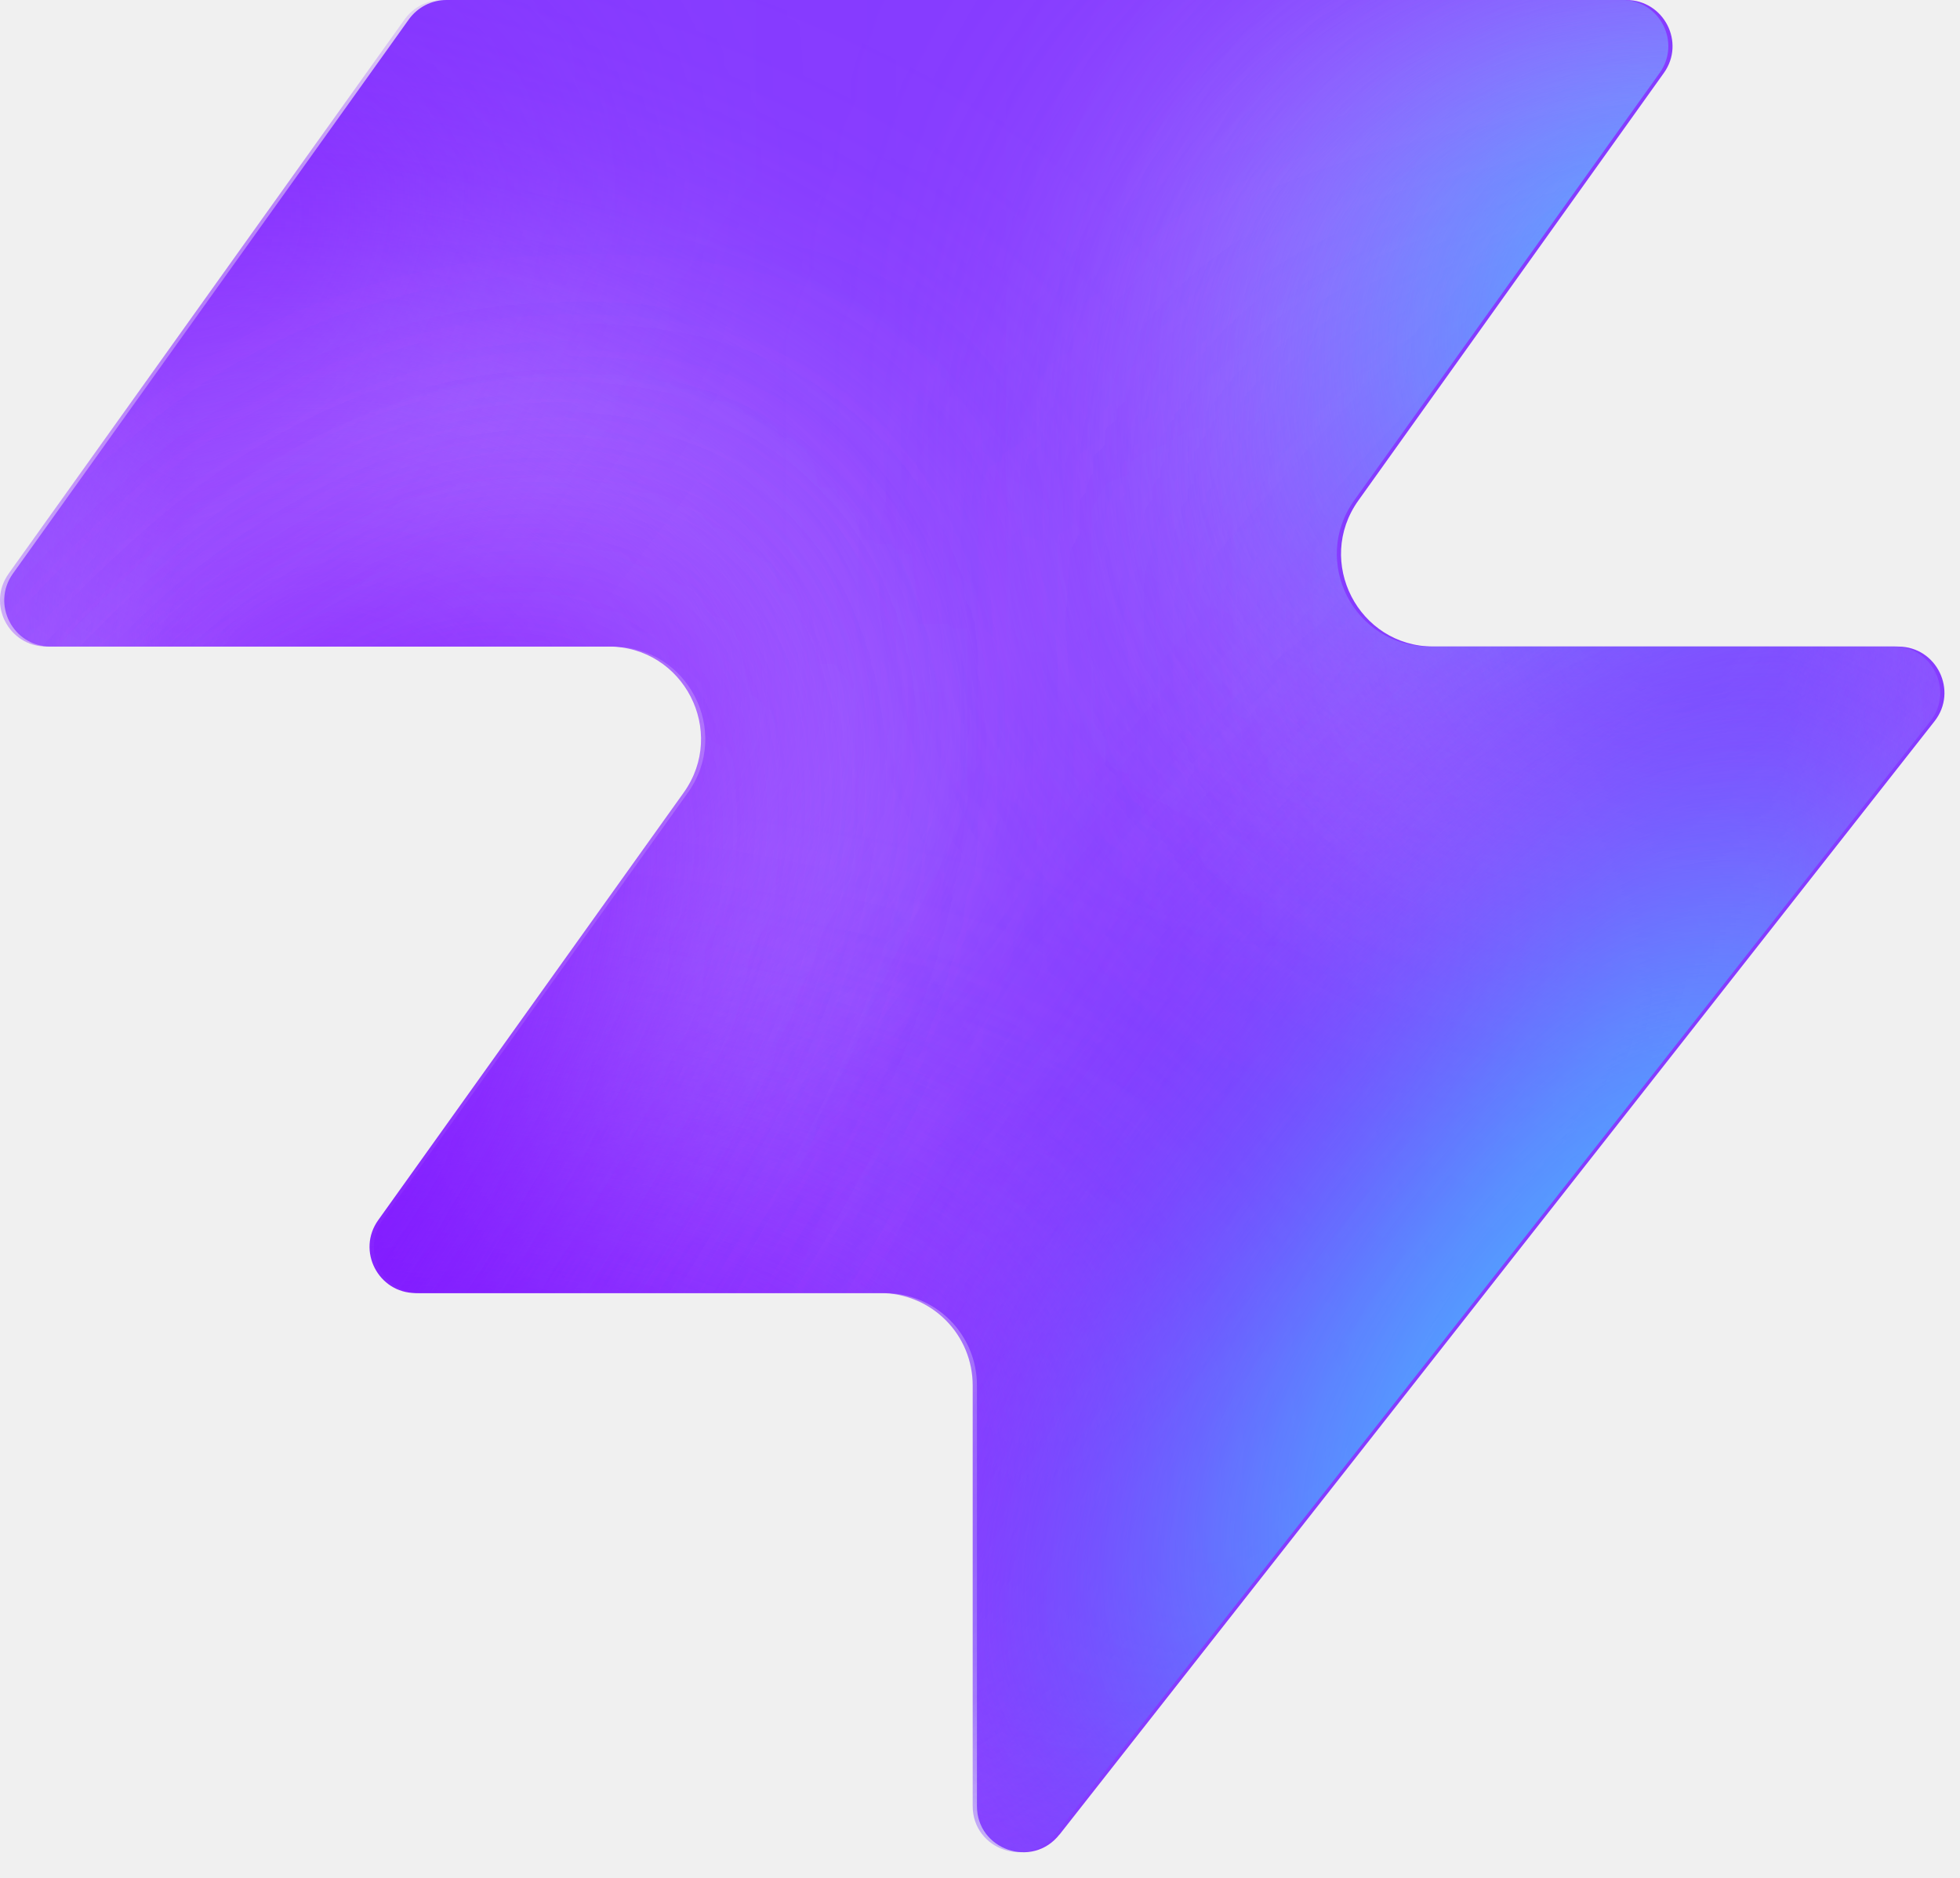
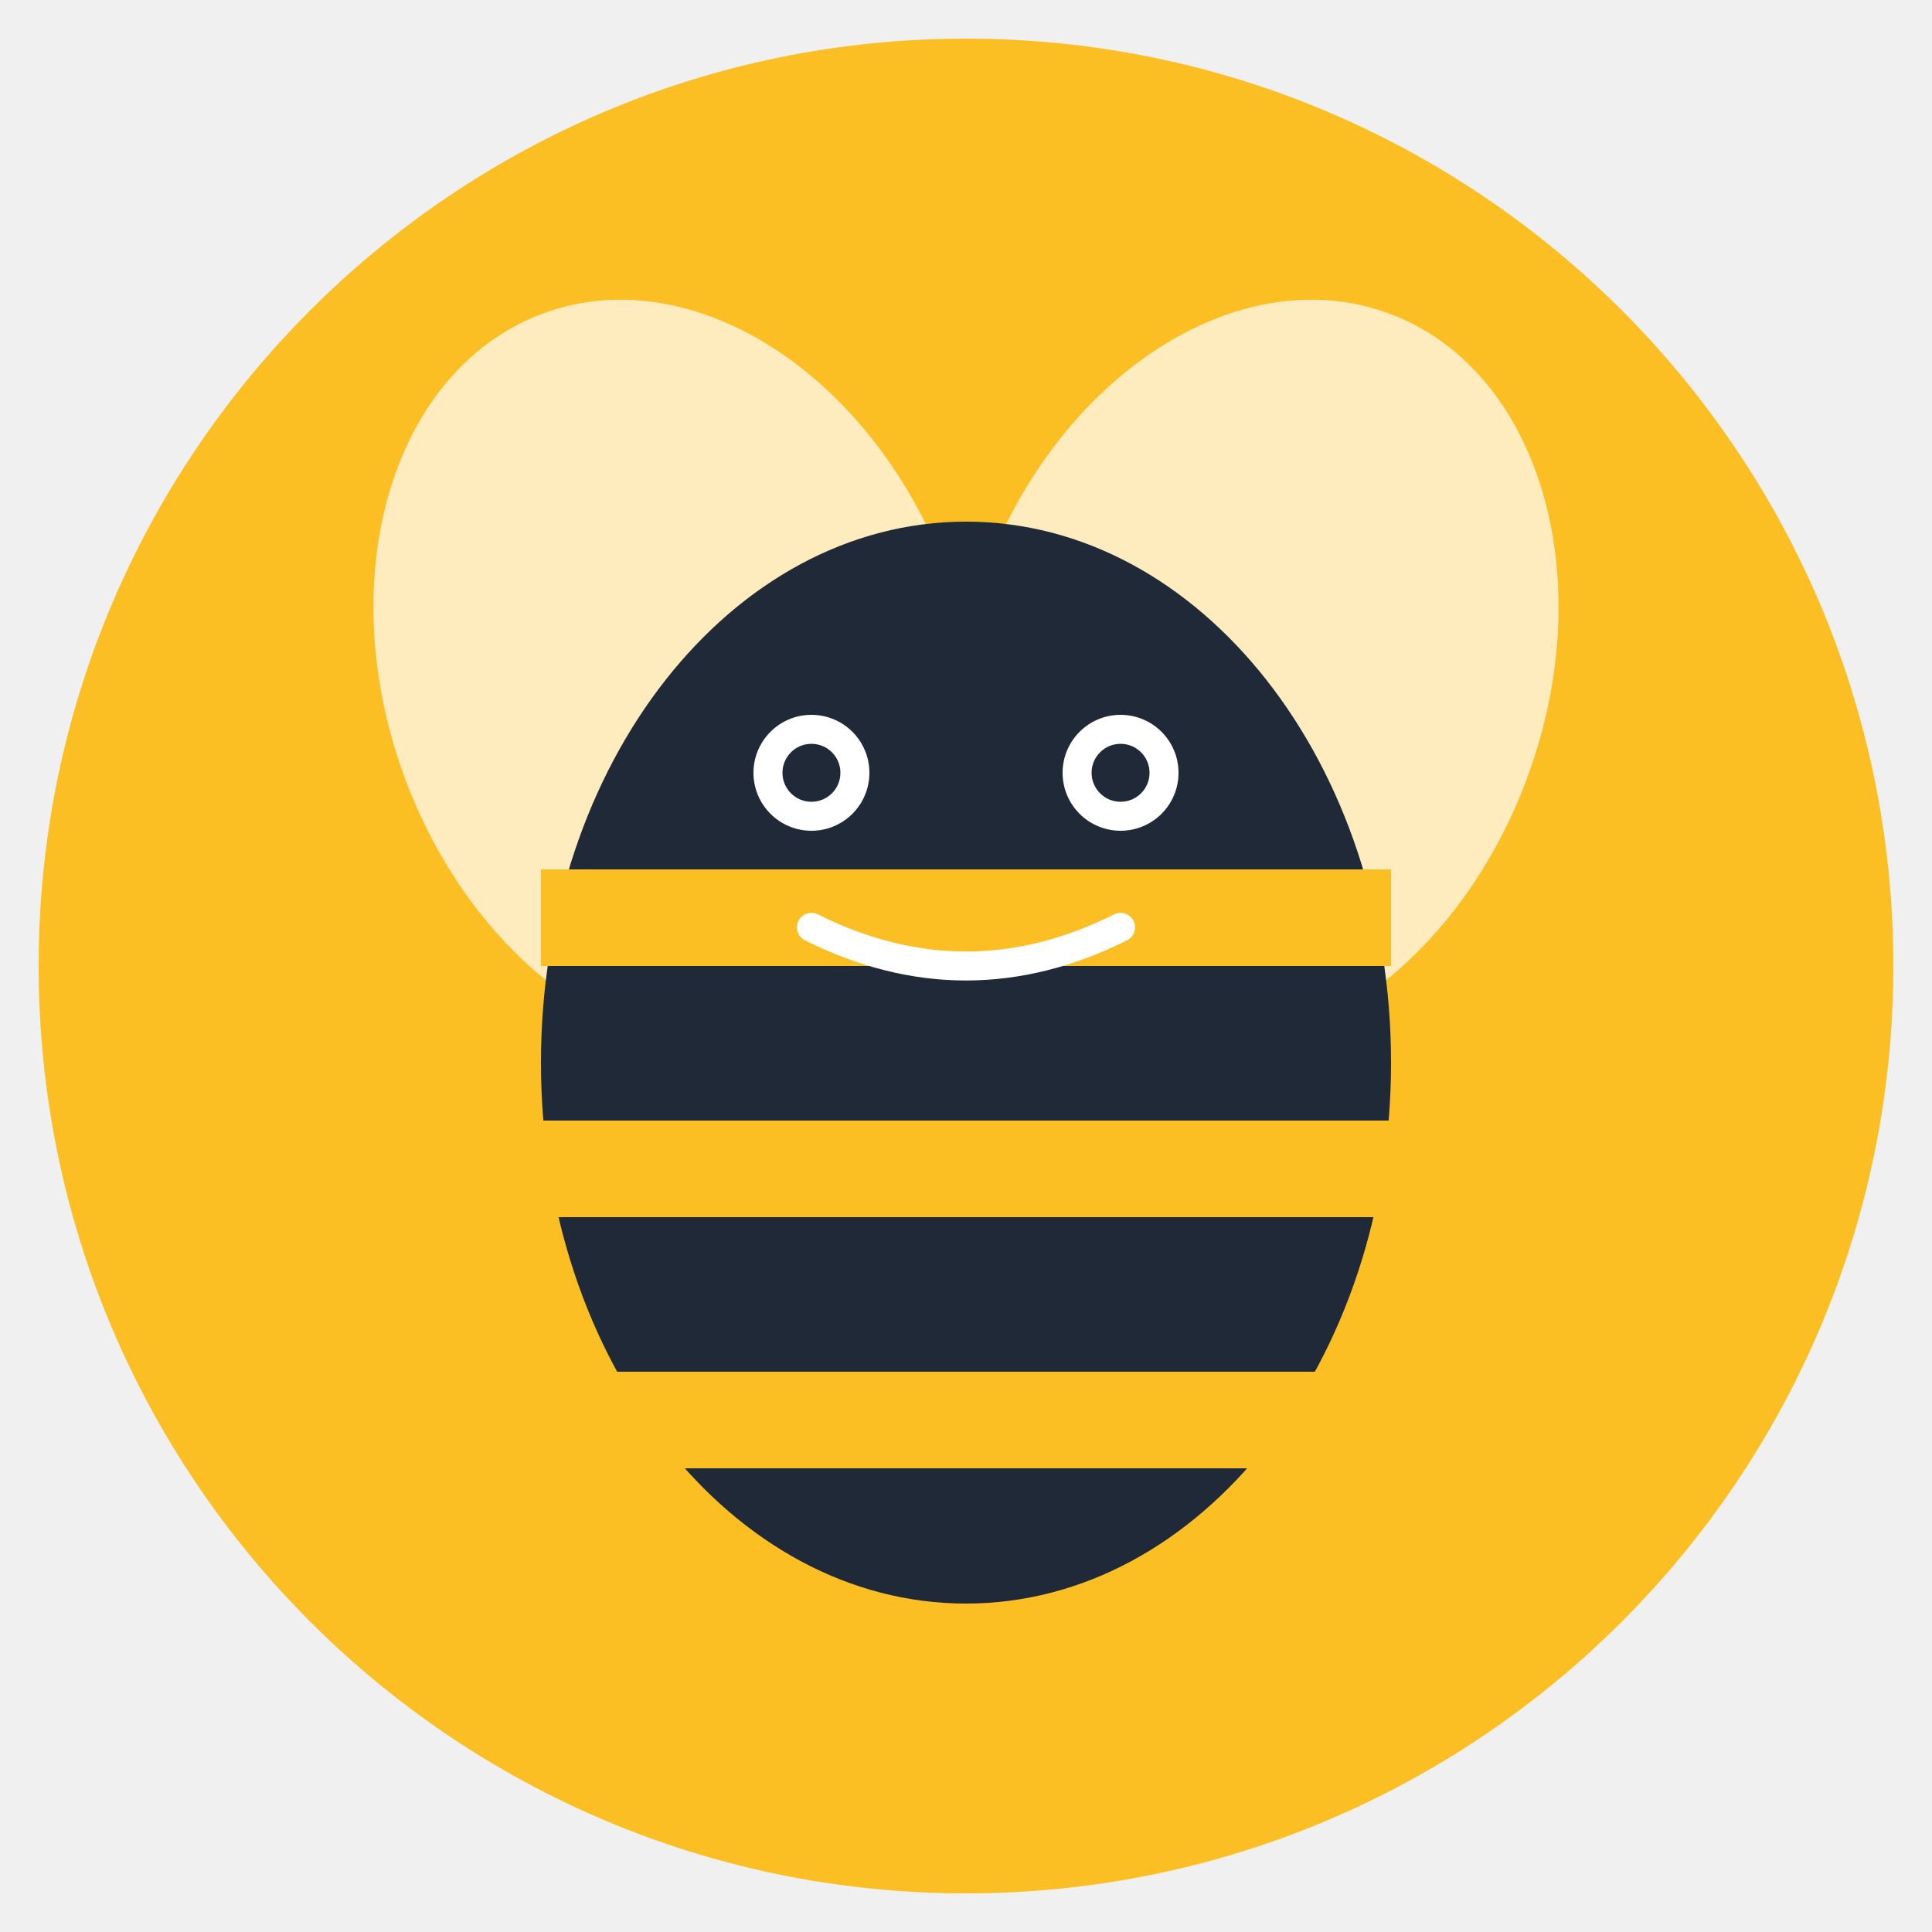
- <svg xmlns="http://www.w3.org/2000/svg" width="48" height="46" fill="none" viewBox="0 0 48 46">
-   <path fill="#863bff" d="M25.946 44.938c-.664.845-2.021.375-2.021-.698V33.937a2.26 2.26 0 0 0-2.262-2.262H10.287c-.92 0-1.456-1.04-.92-1.788l7.48-10.471c1.07-1.497 0-3.578-1.842-3.578H1.237c-.92 0-1.456-1.04-.92-1.788L10.013.474c.214-.297.556-.474.92-.474h28.894c.92 0 1.456 1.04.92 1.788l-7.48 10.471c-1.07 1.498 0 3.579 1.842 3.579h11.377c.943 0 1.473 1.088.89 1.83L25.947 44.94z" style="fill:#863bff;fill:color(display-p3 .525 .23 1);fill-opacity:1" />
-   <mask id="a" width="48" height="46" x="0" y="0" maskUnits="userSpaceOnUse" style="mask-type:alpha">
-     <path fill="#000" d="M25.842 44.938c-.664.844-2.021.375-2.021-.698V33.937a2.26 2.26 0 0 0-2.262-2.262H10.183c-.92 0-1.456-1.04-.92-1.788l7.48-10.471c1.07-1.498 0-3.579-1.842-3.579H1.133c-.92 0-1.456-1.04-.92-1.787L9.91.473c.214-.297.556-.474.92-.474h28.894c.92 0 1.456 1.04.92 1.788l-7.48 10.471c-1.07 1.498 0 3.578 1.842 3.578h11.377c.943 0 1.473 1.088.89 1.832L25.843 44.94z" style="fill:#000;fill-opacity:1" />
-   </mask>
-   <g mask="url(#a)">
-     <g filter="url(#b)">
-       <ellipse cx="5.508" cy="14.704" fill="#ede6ff" rx="5.508" ry="14.704" style="fill:#ede6ff;fill:color(display-p3 .927 .903 1);fill-opacity:1" transform="matrix(.00324 1 1 -.00324 -4.47 31.516)" />
-     </g>
-     <g filter="url(#c)">
-       <ellipse cx="10.399" cy="29.851" fill="#ede6ff" rx="10.399" ry="29.851" style="fill:#ede6ff;fill:color(display-p3 .927 .903 1);fill-opacity:1" transform="matrix(.00324 1 1 -.00324 -39.328 7.883)" />
-     </g>
-     <g filter="url(#d)">
-       <ellipse cx="5.508" cy="30.487" fill="#7e14ff" rx="5.508" ry="30.487" style="fill:#7e14ff;fill:color(display-p3 .492 .077 1);fill-opacity:1" transform="rotate(89.814 -25.913 -14.639)scale(1 -1)" />
-     </g>
-     <g filter="url(#e)">
-       <ellipse cx="5.508" cy="30.599" fill="#7e14ff" rx="5.508" ry="30.599" style="fill:#7e14ff;fill:color(display-p3 .492 .077 1);fill-opacity:1" transform="rotate(89.814 -32.644 -3.334)scale(1 -1)" />
-     </g>
-     <g filter="url(#f)">
-       <ellipse cx="5.508" cy="30.599" fill="#7e14ff" rx="5.508" ry="30.599" style="fill:#7e14ff;fill:color(display-p3 .492 .077 1);fill-opacity:1" transform="matrix(.00324 1 1 -.00324 -34.34 30.47)" />
-     </g>
-     <g filter="url(#g)">
-       <ellipse cx="14.072" cy="22.078" fill="#ede6ff" rx="14.072" ry="22.078" style="fill:#ede6ff;fill:color(display-p3 .927 .903 1);fill-opacity:1" transform="rotate(93.35 24.506 48.493)scale(-1 1)" />
-     </g>
-     <g filter="url(#h)">
-       <ellipse cx="3.47" cy="21.501" fill="#7e14ff" rx="3.47" ry="21.501" style="fill:#7e14ff;fill:color(display-p3 .492 .077 1);fill-opacity:1" transform="rotate(89.009 28.708 47.59)scale(-1 1)" />
-     </g>
-     <g filter="url(#i)">
-       <ellipse cx="3.47" cy="21.501" fill="#7e14ff" rx="3.47" ry="21.501" style="fill:#7e14ff;fill:color(display-p3 .492 .077 1);fill-opacity:1" transform="rotate(89.009 28.708 47.59)scale(-1 1)" />
-     </g>
-     <g filter="url(#j)">
-       <ellipse cx=".387" cy="8.972" fill="#7e14ff" rx="4.407" ry="29.108" style="fill:#7e14ff;fill:color(display-p3 .492 .077 1);fill-opacity:1" transform="rotate(39.51 .387 8.972)" />
-     </g>
-     <g filter="url(#k)">
-       <ellipse cx="47.523" cy="-6.092" fill="#7e14ff" rx="4.407" ry="29.108" style="fill:#7e14ff;fill:color(display-p3 .492 .077 1);fill-opacity:1" transform="rotate(37.892 47.523 -6.092)" />
-     </g>
-     <g filter="url(#l)">
-       <ellipse cx="41.412" cy="6.333" fill="#47bfff" rx="5.971" ry="9.665" style="fill:#47bfff;fill:color(display-p3 .28 .748 1);fill-opacity:1" transform="rotate(37.892 41.412 6.333)" />
-     </g>
-     <g filter="url(#m)">
-       <ellipse cx="-1.879" cy="38.332" fill="#7e14ff" rx="4.407" ry="29.108" style="fill:#7e14ff;fill:color(display-p3 .492 .077 1);fill-opacity:1" transform="rotate(37.892 -1.88 38.332)" />
-     </g>
-     <g filter="url(#n)">
-       <ellipse cx="-1.879" cy="38.332" fill="#7e14ff" rx="4.407" ry="29.108" style="fill:#7e14ff;fill:color(display-p3 .492 .077 1);fill-opacity:1" transform="rotate(37.892 -1.88 38.332)" />
-     </g>
-     <g filter="url(#o)">
-       <ellipse cx="35.651" cy="29.907" fill="#7e14ff" rx="4.407" ry="29.108" style="fill:#7e14ff;fill:color(display-p3 .492 .077 1);fill-opacity:1" transform="rotate(37.892 35.651 29.907)" />
-     </g>
-     <g filter="url(#p)">
-       <ellipse cx="38.418" cy="32.4" fill="#47bfff" rx="5.971" ry="15.297" style="fill:#47bfff;fill:color(display-p3 .28 .748 1);fill-opacity:1" transform="rotate(37.892 38.418 32.4)" />
-     </g>
-   </g>
-   <defs>
-     <filter id="b" width="60.045" height="41.654" x="-19.77" y="16.149" color-interpolation-filters="sRGB" filterUnits="userSpaceOnUse">
-       <feFlood flood-opacity="0" result="BackgroundImageFix" />
-       <feBlend in="SourceGraphic" in2="BackgroundImageFix" result="shape" />
-       <feGaussianBlur result="effect1_foregroundBlur_2002_17158" stdDeviation="7.659" />
-     </filter>
-     <filter id="c" width="90.34" height="51.437" x="-54.613" y="-7.533" color-interpolation-filters="sRGB" filterUnits="userSpaceOnUse">
-       <feFlood flood-opacity="0" result="BackgroundImageFix" />
-       <feBlend in="SourceGraphic" in2="BackgroundImageFix" result="shape" />
-       <feGaussianBlur result="effect1_foregroundBlur_2002_17158" stdDeviation="7.659" />
-     </filter>
-     <filter id="d" width="79.355" height="29.4" x="-49.64" y="2.03" color-interpolation-filters="sRGB" filterUnits="userSpaceOnUse">
-       <feFlood flood-opacity="0" result="BackgroundImageFix" />
-       <feBlend in="SourceGraphic" in2="BackgroundImageFix" result="shape" />
-       <feGaussianBlur result="effect1_foregroundBlur_2002_17158" stdDeviation="4.596" />
-     </filter>
-     <filter id="e" width="79.579" height="29.4" x="-45.045" y="20.029" color-interpolation-filters="sRGB" filterUnits="userSpaceOnUse">
-       <feFlood flood-opacity="0" result="BackgroundImageFix" />
-       <feBlend in="SourceGraphic" in2="BackgroundImageFix" result="shape" />
-       <feGaussianBlur result="effect1_foregroundBlur_2002_17158" stdDeviation="4.596" />
-     </filter>
-     <filter id="f" width="79.579" height="29.4" x="-43.513" y="21.178" color-interpolation-filters="sRGB" filterUnits="userSpaceOnUse">
-       <feFlood flood-opacity="0" result="BackgroundImageFix" />
-       <feBlend in="SourceGraphic" in2="BackgroundImageFix" result="shape" />
-       <feGaussianBlur result="effect1_foregroundBlur_2002_17158" stdDeviation="4.596" />
-     </filter>
-     <filter id="g" width="74.749" height="58.852" x="15.756" y="-17.901" color-interpolation-filters="sRGB" filterUnits="userSpaceOnUse">
-       <feFlood flood-opacity="0" result="BackgroundImageFix" />
-       <feBlend in="SourceGraphic" in2="BackgroundImageFix" result="shape" />
-       <feGaussianBlur result="effect1_foregroundBlur_2002_17158" stdDeviation="7.659" />
-     </filter>
-     <filter id="h" width="61.377" height="25.362" x="23.548" y="2.284" color-interpolation-filters="sRGB" filterUnits="userSpaceOnUse">
-       <feFlood flood-opacity="0" result="BackgroundImageFix" />
-       <feBlend in="SourceGraphic" in2="BackgroundImageFix" result="shape" />
-       <feGaussianBlur result="effect1_foregroundBlur_2002_17158" stdDeviation="4.596" />
-     </filter>
-     <filter id="i" width="61.377" height="25.362" x="23.548" y="2.284" color-interpolation-filters="sRGB" filterUnits="userSpaceOnUse">
-       <feFlood flood-opacity="0" result="BackgroundImageFix" />
-       <feBlend in="SourceGraphic" in2="BackgroundImageFix" result="shape" />
-       <feGaussianBlur result="effect1_foregroundBlur_2002_17158" stdDeviation="4.596" />
-     </filter>
-     <filter id="j" width="56.045" height="63.649" x="-27.636" y="-22.853" color-interpolation-filters="sRGB" filterUnits="userSpaceOnUse">
-       <feFlood flood-opacity="0" result="BackgroundImageFix" />
-       <feBlend in="SourceGraphic" in2="BackgroundImageFix" result="shape" />
-       <feGaussianBlur result="effect1_foregroundBlur_2002_17158" stdDeviation="4.596" />
-     </filter>
-     <filter id="k" width="54.814" height="64.646" x="20.116" y="-38.415" color-interpolation-filters="sRGB" filterUnits="userSpaceOnUse">
-       <feFlood flood-opacity="0" result="BackgroundImageFix" />
-       <feBlend in="SourceGraphic" in2="BackgroundImageFix" result="shape" />
-       <feGaussianBlur result="effect1_foregroundBlur_2002_17158" stdDeviation="4.596" />
-     </filter>
-     <filter id="l" width="33.541" height="35.313" x="24.641" y="-11.323" color-interpolation-filters="sRGB" filterUnits="userSpaceOnUse">
-       <feFlood flood-opacity="0" result="BackgroundImageFix" />
-       <feBlend in="SourceGraphic" in2="BackgroundImageFix" result="shape" />
-       <feGaussianBlur result="effect1_foregroundBlur_2002_17158" stdDeviation="4.596" />
-     </filter>
-     <filter id="m" width="54.814" height="64.646" x="-29.286" y="6.009" color-interpolation-filters="sRGB" filterUnits="userSpaceOnUse">
-       <feFlood flood-opacity="0" result="BackgroundImageFix" />
-       <feBlend in="SourceGraphic" in2="BackgroundImageFix" result="shape" />
-       <feGaussianBlur result="effect1_foregroundBlur_2002_17158" stdDeviation="4.596" />
-     </filter>
-     <filter id="n" width="54.814" height="64.646" x="-29.286" y="6.009" color-interpolation-filters="sRGB" filterUnits="userSpaceOnUse">
-       <feFlood flood-opacity="0" result="BackgroundImageFix" />
-       <feBlend in="SourceGraphic" in2="BackgroundImageFix" result="shape" />
-       <feGaussianBlur result="effect1_foregroundBlur_2002_17158" stdDeviation="4.596" />
-     </filter>
-     <filter id="o" width="54.814" height="64.646" x="8.244" y="-2.416" color-interpolation-filters="sRGB" filterUnits="userSpaceOnUse">
-       <feFlood flood-opacity="0" result="BackgroundImageFix" />
-       <feBlend in="SourceGraphic" in2="BackgroundImageFix" result="shape" />
-       <feGaussianBlur result="effect1_foregroundBlur_2002_17158" stdDeviation="4.596" />
-     </filter>
-     <filter id="p" width="39.409" height="43.623" x="18.713" y="10.588" color-interpolation-filters="sRGB" filterUnits="userSpaceOnUse">
-       <feFlood flood-opacity="0" result="BackgroundImageFix" />
-       <feBlend in="SourceGraphic" in2="BackgroundImageFix" result="shape" />
-       <feGaussianBlur result="effect1_foregroundBlur_2002_17158" stdDeviation="4.596" />
-     </filter>
-   </defs>
+ <svg xmlns="http://www.w3.org/2000/svg" viewBox="0 0 100 100">
+   <circle cx="50" cy="50" r="48" fill="#fbbf24" />
+   <ellipse cx="35" cy="35" rx="15" ry="20" fill="#ffffff" opacity="0.7" transform="rotate(-20 35 35)" />
+   <ellipse cx="65" cy="35" rx="15" ry="20" fill="#ffffff" opacity="0.7" transform="rotate(20 65 35)" />
+   <ellipse cx="50" cy="55" rx="22" ry="28" fill="#1f2937" />
+   <rect x="28" y="45" width="44" height="5" fill="#fbbf24" />
+   <rect x="28" y="58" width="44" height="5" fill="#fbbf24" />
+   <rect x="28" y="71" width="44" height="5" fill="#fbbf24" />
+   <circle cx="42" cy="40" r="3" fill="#ffffff" />
+   <circle cx="58" cy="40" r="3" fill="#ffffff" />
+   <circle cx="42" cy="40" r="1.5" fill="#1f2937" />
+   <circle cx="58" cy="40" r="1.5" fill="#1f2937" />
+   <path d="M 42 48 Q 50 52 58 48" stroke="#ffffff" stroke-width="1.5" fill="none" stroke-linecap="round" />
</svg>
